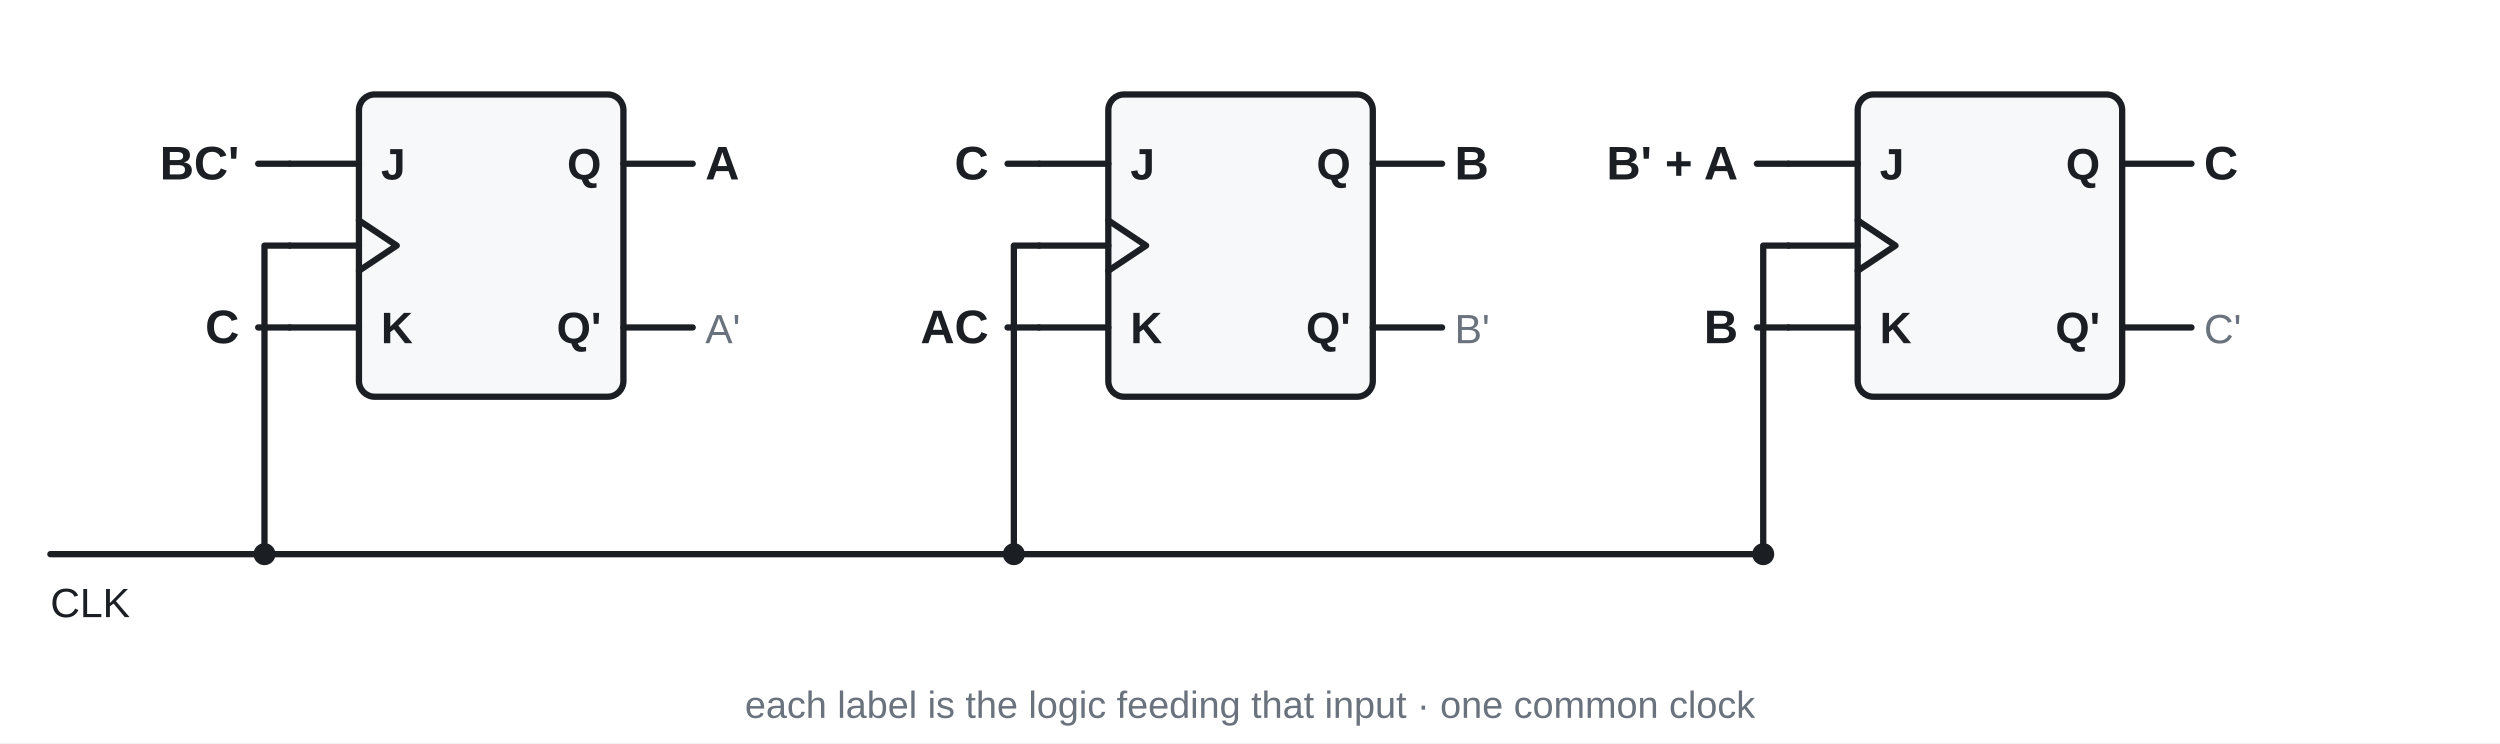
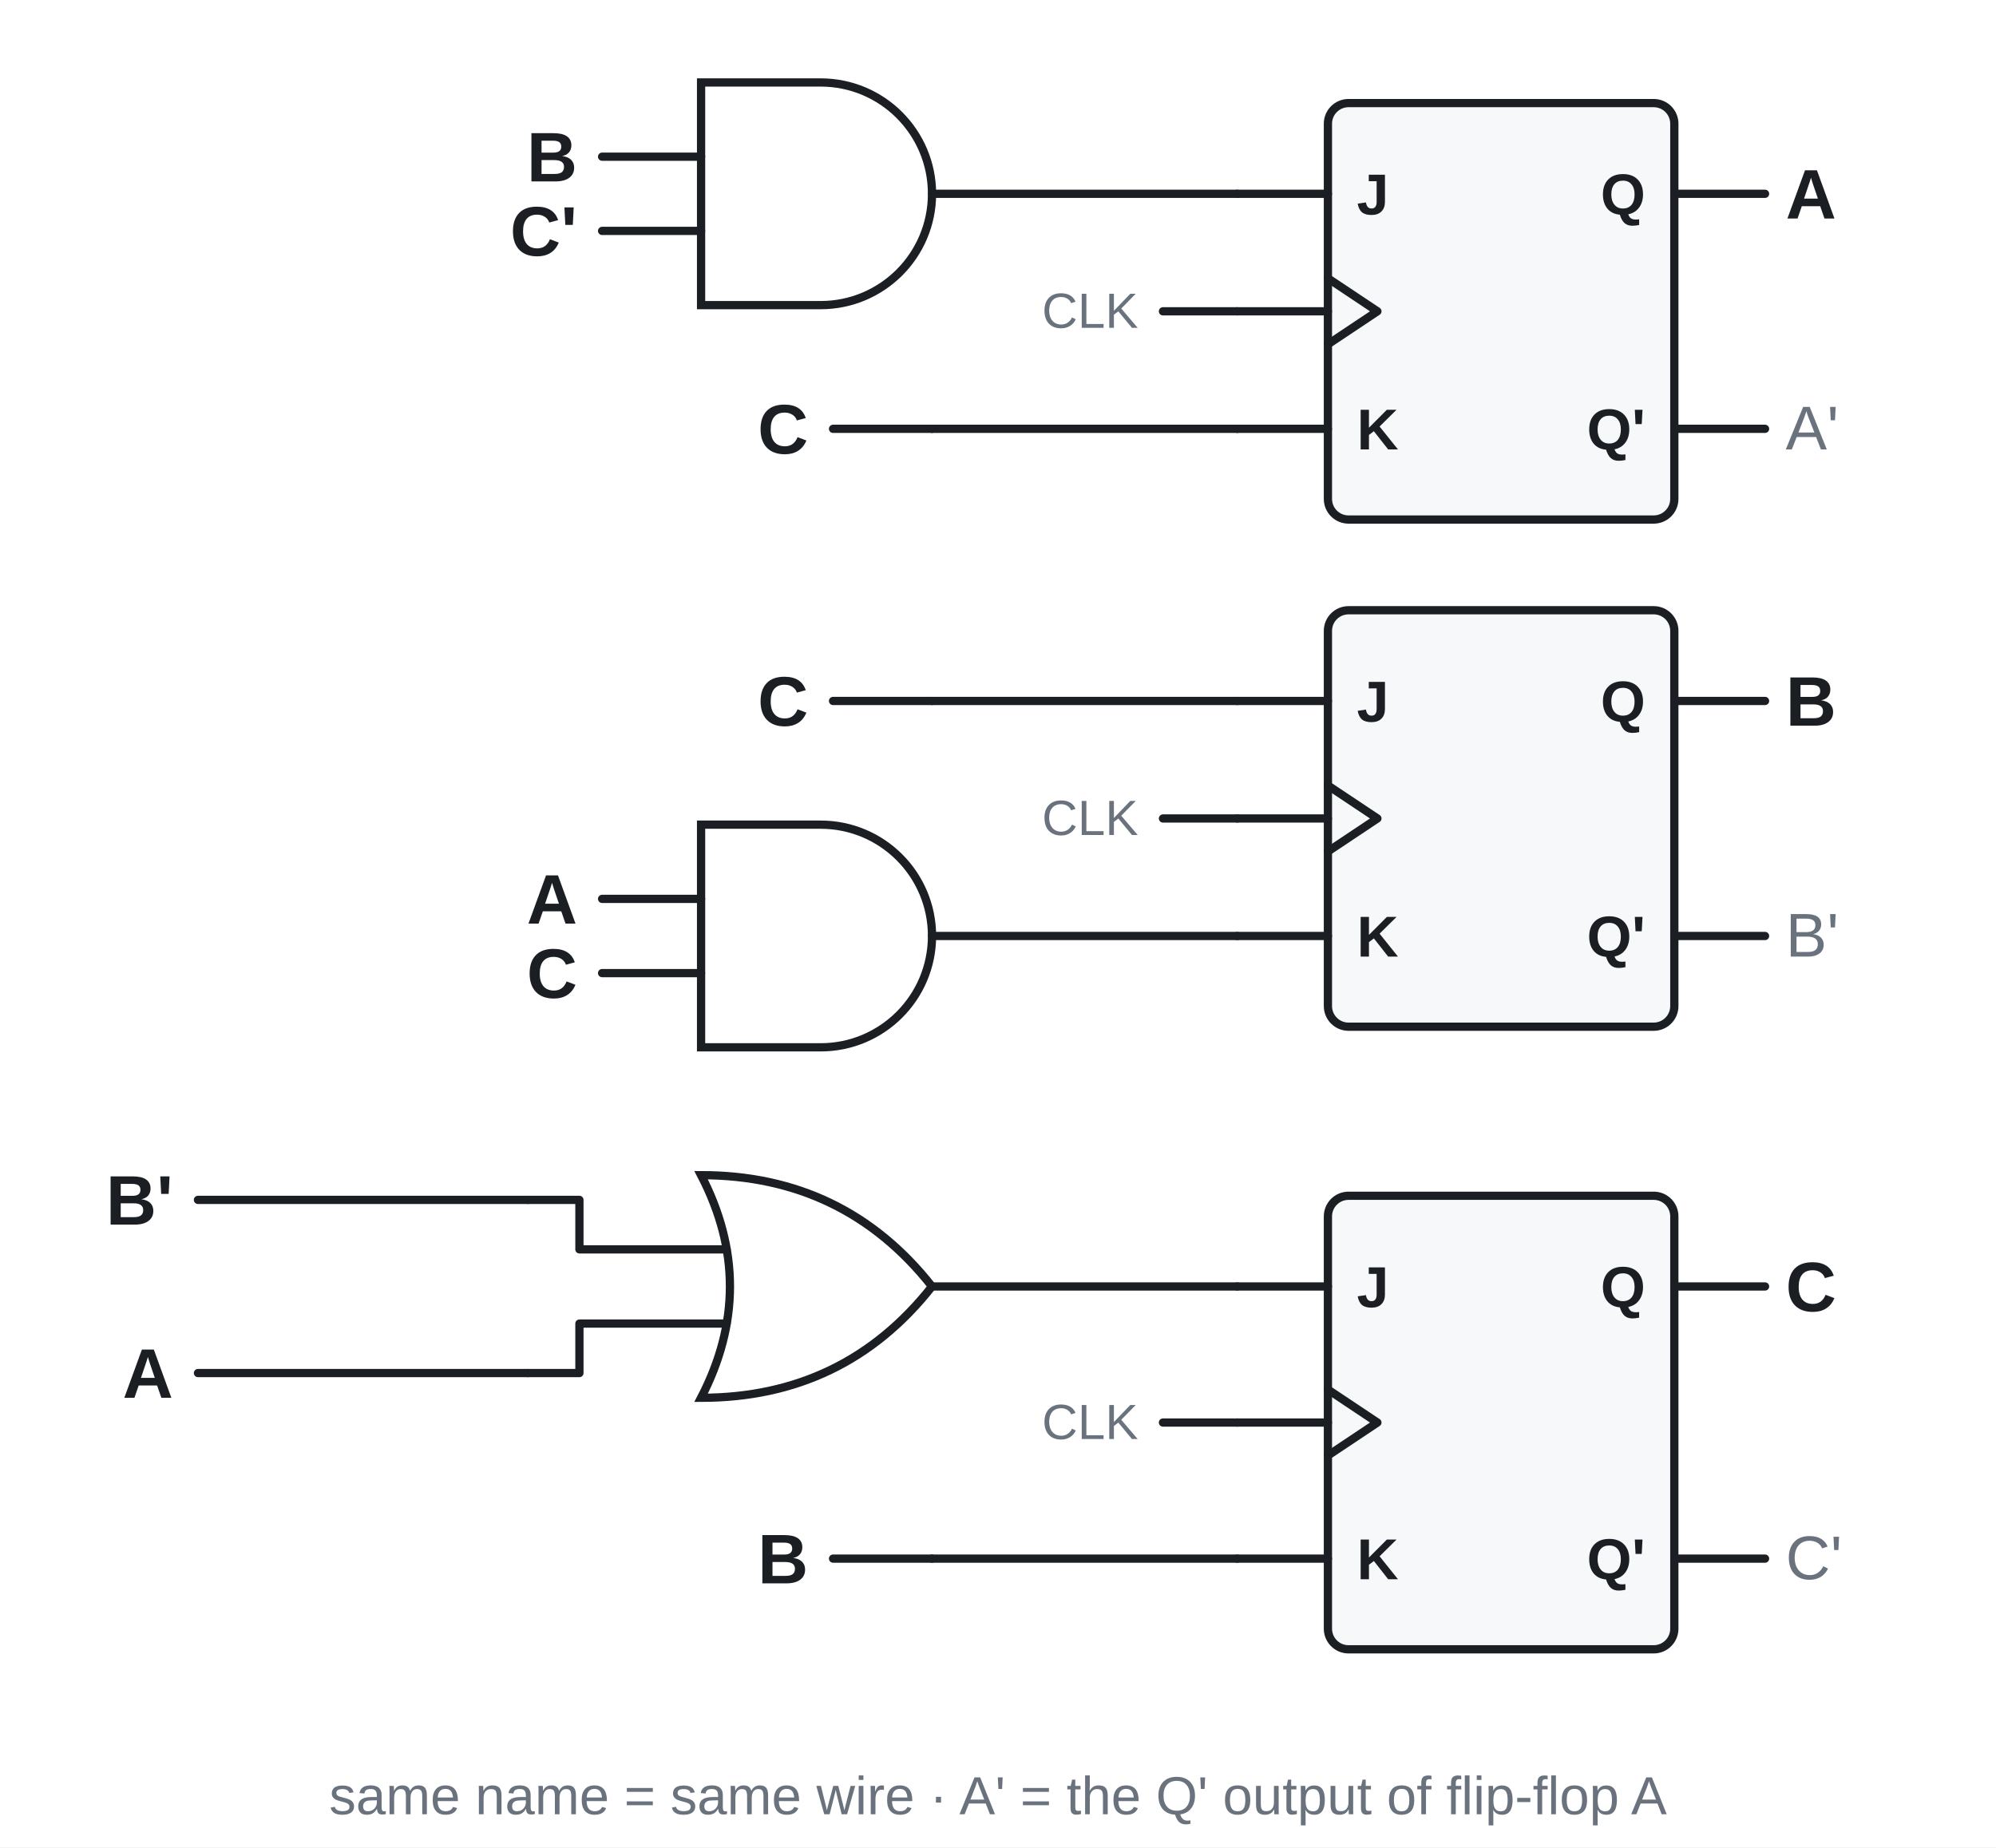
- <svg xmlns="http://www.w3.org/2000/svg" viewBox="0 0 794 236" width="794" height="236" font-family="Atkinson Hyperlegible, Verdana, Arial, sans-serif" role="img">
+ <svg xmlns="http://www.w3.org/2000/svg" viewBox="0 0 484 448.0" width="484" height="448.0" font-family="Atkinson Hyperlegible, Verdana, Arial, sans-serif" role="img">
  <rect width="100%" height="100%" fill="#ffffff" />
-   <rect x="114.0" y="30.0" width="84.0" height="96.0" rx="5" fill="#f6f8fa" stroke="#1b1f24" stroke-width="2" />
-   <polyline points="92.0,52.0 114.0,52.0" fill="none" stroke="#1b1f24" stroke-width="2" stroke-linejoin="round" stroke-linecap="round" />
-   <text x="121.0" y="57.0" font-size="14" text-anchor="start" fill="#1b1f24" font-weight="bold">J</text>
-   <polyline points="92.0,104.0 114.0,104.0" fill="none" stroke="#1b1f24" stroke-width="2" stroke-linejoin="round" stroke-linecap="round" />
-   <text x="121.0" y="109.0" font-size="14" text-anchor="start" fill="#1b1f24" font-weight="bold">K</text>
-   <polyline points="114.0,70.0 126.0,78.0 114.0,86.0" fill="none" stroke="#1b1f24" stroke-width="2" stroke-linejoin="round" stroke-linecap="round" />
-   <polyline points="92.0,78.0 114.0,78.0" fill="none" stroke="#1b1f24" stroke-width="2" stroke-linejoin="round" stroke-linecap="round" />
-   <polyline points="198.0,52.0 220.0,52.0" fill="none" stroke="#1b1f24" stroke-width="2" stroke-linejoin="round" stroke-linecap="round" />
-   <text x="191.0" y="57.0" font-size="14" text-anchor="end" fill="#1b1f24" font-weight="bold">Q</text>
-   <polyline points="198.0,104.0 220.0,104.0" fill="none" stroke="#1b1f24" stroke-width="2" stroke-linejoin="round" stroke-linecap="round" />
-   <text x="191.0" y="109.0" font-size="14" text-anchor="end" fill="#1b1f24" font-weight="bold">Q'</text>
-   <polyline points="82.0,52.0 92.0,52.0" fill="none" stroke="#1b1f24" stroke-width="2" stroke-linejoin="round" stroke-linecap="round" />
-   <text x="76.0" y="57.0" font-size="15" text-anchor="end" fill="#1b1f24" font-weight="bold">BC'</text>
-   <polyline points="82.0,104.0 92.0,104.0" fill="none" stroke="#1b1f24" stroke-width="2" stroke-linejoin="round" stroke-linecap="round" />
-   <text x="76.0" y="109.0" font-size="15" text-anchor="end" fill="#1b1f24" font-weight="bold">C</text>
-   <text x="224.0" y="57.0" font-size="15" text-anchor="start" fill="#1b1f24" font-weight="bold">A</text>
-   <text x="224.0" y="109.0" font-size="13" text-anchor="start" fill="#6a737d" font-weight="normal">A'</text>
-   <rect x="352.0" y="30.0" width="84.0" height="96.0" rx="5" fill="#f6f8fa" stroke="#1b1f24" stroke-width="2" />
-   <polyline points="330.0,52.0 352.0,52.0" fill="none" stroke="#1b1f24" stroke-width="2" stroke-linejoin="round" stroke-linecap="round" />
-   <text x="359.0" y="57.0" font-size="14" text-anchor="start" fill="#1b1f24" font-weight="bold">J</text>
-   <polyline points="330.0,104.0 352.0,104.0" fill="none" stroke="#1b1f24" stroke-width="2" stroke-linejoin="round" stroke-linecap="round" />
-   <text x="359.0" y="109.0" font-size="14" text-anchor="start" fill="#1b1f24" font-weight="bold">K</text>
-   <polyline points="352.0,70.0 364.0,78.0 352.0,86.0" fill="none" stroke="#1b1f24" stroke-width="2" stroke-linejoin="round" stroke-linecap="round" />
-   <polyline points="330.0,78.0 352.0,78.0" fill="none" stroke="#1b1f24" stroke-width="2" stroke-linejoin="round" stroke-linecap="round" />
-   <polyline points="436.0,52.0 458.0,52.0" fill="none" stroke="#1b1f24" stroke-width="2" stroke-linejoin="round" stroke-linecap="round" />
-   <text x="429.0" y="57.0" font-size="14" text-anchor="end" fill="#1b1f24" font-weight="bold">Q</text>
-   <polyline points="436.0,104.0 458.0,104.0" fill="none" stroke="#1b1f24" stroke-width="2" stroke-linejoin="round" stroke-linecap="round" />
-   <text x="429.0" y="109.0" font-size="14" text-anchor="end" fill="#1b1f24" font-weight="bold">Q'</text>
-   <polyline points="320.0,52.0 330.0,52.0" fill="none" stroke="#1b1f24" stroke-width="2" stroke-linejoin="round" stroke-linecap="round" />
-   <text x="314.0" y="57.0" font-size="15" text-anchor="end" fill="#1b1f24" font-weight="bold">C</text>
-   <polyline points="320.0,104.0 330.0,104.0" fill="none" stroke="#1b1f24" stroke-width="2" stroke-linejoin="round" stroke-linecap="round" />
-   <text x="314.0" y="109.0" font-size="15" text-anchor="end" fill="#1b1f24" font-weight="bold">AC</text>
-   <text x="462.0" y="57.0" font-size="15" text-anchor="start" fill="#1b1f24" font-weight="bold">B</text>
-   <text x="462.0" y="109.0" font-size="13" text-anchor="start" fill="#6a737d" font-weight="normal">B'</text>
-   <rect x="590.0" y="30.0" width="84.0" height="96.0" rx="5" fill="#f6f8fa" stroke="#1b1f24" stroke-width="2" />
-   <polyline points="568.0,52.0 590.0,52.0" fill="none" stroke="#1b1f24" stroke-width="2" stroke-linejoin="round" stroke-linecap="round" />
-   <text x="597.0" y="57.0" font-size="14" text-anchor="start" fill="#1b1f24" font-weight="bold">J</text>
-   <polyline points="568.0,104.0 590.0,104.0" fill="none" stroke="#1b1f24" stroke-width="2" stroke-linejoin="round" stroke-linecap="round" />
-   <text x="597.0" y="109.0" font-size="14" text-anchor="start" fill="#1b1f24" font-weight="bold">K</text>
-   <polyline points="590.0,70.0 602.0,78.0 590.0,86.0" fill="none" stroke="#1b1f24" stroke-width="2" stroke-linejoin="round" stroke-linecap="round" />
-   <polyline points="568.0,78.0 590.0,78.0" fill="none" stroke="#1b1f24" stroke-width="2" stroke-linejoin="round" stroke-linecap="round" />
-   <polyline points="674.0,52.0 696.0,52.0" fill="none" stroke="#1b1f24" stroke-width="2" stroke-linejoin="round" stroke-linecap="round" />
-   <text x="667.0" y="57.0" font-size="14" text-anchor="end" fill="#1b1f24" font-weight="bold">Q</text>
-   <polyline points="674.0,104.0 696.0,104.0" fill="none" stroke="#1b1f24" stroke-width="2" stroke-linejoin="round" stroke-linecap="round" />
-   <text x="667.0" y="109.0" font-size="14" text-anchor="end" fill="#1b1f24" font-weight="bold">Q'</text>
-   <polyline points="558.0,52.0 568.0,52.0" fill="none" stroke="#1b1f24" stroke-width="2" stroke-linejoin="round" stroke-linecap="round" />
-   <text x="552.0" y="57.0" font-size="15" text-anchor="end" fill="#1b1f24" font-weight="bold">B' + A</text>
-   <polyline points="558.0,104.0 568.0,104.0" fill="none" stroke="#1b1f24" stroke-width="2" stroke-linejoin="round" stroke-linecap="round" />
-   <text x="552.0" y="109.0" font-size="15" text-anchor="end" fill="#1b1f24" font-weight="bold">B</text>
-   <text x="700.0" y="57.0" font-size="15" text-anchor="start" fill="#1b1f24" font-weight="bold">C</text>
-   <text x="700.0" y="109.0" font-size="13" text-anchor="start" fill="#6a737d" font-weight="normal">C'</text>
-   <polyline points="16.0,176.0 560.0,176.0" fill="none" stroke="#1b1f24" stroke-width="2" stroke-linejoin="round" stroke-linecap="round" />
-   <text x="16.0" y="196.0" font-size="13" text-anchor="start" fill="#1b1f24" font-weight="normal">CLK</text>
-   <polyline points="84.0,176.0 84.0,78.0 92.0,78.0" fill="none" stroke="#1b1f24" stroke-width="2" stroke-linejoin="round" stroke-linecap="round" />
-   <circle cx="84.0" cy="176.0" r="3.5" fill="#1b1f24" />
-   <polyline points="322.0,176.0 322.0,78.0 330.0,78.0" fill="none" stroke="#1b1f24" stroke-width="2" stroke-linejoin="round" stroke-linecap="round" />
-   <circle cx="322.0" cy="176.0" r="3.5" fill="#1b1f24" />
-   <polyline points="560.0,176.0 560.0,78.0 568.0,78.0" fill="none" stroke="#1b1f24" stroke-width="2" stroke-linejoin="round" stroke-linecap="round" />
-   <circle cx="560.0" cy="176.0" r="3.5" fill="#1b1f24" />
-   <text x="397.0" y="228.0" font-size="12" text-anchor="middle" fill="#6a737d" font-weight="normal">each label is the logic feeding that input · one common clock</text>
+   <rect x="322.0" y="25.0" width="84.0" height="101.0" rx="5" fill="#f6f8fa" stroke="#1b1f24" stroke-width="2" />
+   <polyline points="300.0,47.0 322.0,47.0" fill="none" stroke="#1b1f24" stroke-width="2" stroke-linejoin="round" stroke-linecap="round" />
+   <text x="329.0" y="52.0" font-size="14" text-anchor="start" fill="#1b1f24" font-weight="bold">J</text>
+   <polyline points="300.0,104.0 322.0,104.0" fill="none" stroke="#1b1f24" stroke-width="2" stroke-linejoin="round" stroke-linecap="round" />
+   <text x="329.0" y="109.0" font-size="14" text-anchor="start" fill="#1b1f24" font-weight="bold">K</text>
+   <polyline points="322.0,67.5 334.0,75.5 322.0,83.5" fill="none" stroke="#1b1f24" stroke-width="2" stroke-linejoin="round" stroke-linecap="round" />
+   <polyline points="300.0,75.5 322.0,75.5" fill="none" stroke="#1b1f24" stroke-width="2" stroke-linejoin="round" stroke-linecap="round" />
+   <polyline points="406.0,47.0 428.0,47.0" fill="none" stroke="#1b1f24" stroke-width="2" stroke-linejoin="round" stroke-linecap="round" />
+   <text x="399.0" y="52.0" font-size="14" text-anchor="end" fill="#1b1f24" font-weight="bold">Q</text>
+   <polyline points="406.0,104.0 428.0,104.0" fill="none" stroke="#1b1f24" stroke-width="2" stroke-linejoin="round" stroke-linecap="round" />
+   <text x="399.0" y="109.0" font-size="14" text-anchor="end" fill="#1b1f24" font-weight="bold">Q'</text>
+   <path d="M170,20.0 H199.0 A27.0,27.0 0 0 1 199.0,74.0 H170 Z" fill="#fff" stroke="#1b1f24" stroke-width="2" />
+   <polyline points="146.0,38.0 170.0,38.0" fill="none" stroke="#1b1f24" stroke-width="2" stroke-linejoin="round" stroke-linecap="round" />
+   <text x="140.0" y="44.0" font-size="17" text-anchor="end" fill="#1b1f24" font-weight="bold">B</text>
+   <polyline points="146.0,56.0 170.0,56.0" fill="none" stroke="#1b1f24" stroke-width="2" stroke-linejoin="round" stroke-linecap="round" />
+   <text x="140.0" y="62.0" font-size="17" text-anchor="end" fill="#1b1f24" font-weight="bold">C'</text>
+   <polyline points="226.0,47.0 300.0,47.0" fill="none" stroke="#1b1f24" stroke-width="2" stroke-linejoin="round" stroke-linecap="round" />
+   <polyline points="202.0,104.0 226.0,104.0" fill="none" stroke="#1b1f24" stroke-width="2" stroke-linejoin="round" stroke-linecap="round" />
+   <text x="196.0" y="110.0" font-size="17" text-anchor="end" fill="#1b1f24" font-weight="bold">C</text>
+   <polyline points="226.0,104.0 300.0,104.0" fill="none" stroke="#1b1f24" stroke-width="2" stroke-linejoin="round" stroke-linecap="round" />
+   <polyline points="282.0,75.5 300.0,75.5" fill="none" stroke="#1b1f24" stroke-width="2" stroke-linejoin="round" stroke-linecap="round" />
+   <text x="276.0" y="79.5" font-size="12" text-anchor="end" fill="#6a737d" font-weight="normal">CLK</text>
+   <text x="433.0" y="53.0" font-size="17" text-anchor="start" fill="#1b1f24" font-weight="bold">A</text>
+   <text x="433.0" y="109.0" font-size="15" text-anchor="start" fill="#6a737d" font-weight="normal">A'</text>
+   <rect x="322.0" y="148.0" width="84.0" height="101.0" rx="5" fill="#f6f8fa" stroke="#1b1f24" stroke-width="2" />
+   <polyline points="300.0,170.0 322.0,170.0" fill="none" stroke="#1b1f24" stroke-width="2" stroke-linejoin="round" stroke-linecap="round" />
+   <text x="329.0" y="175.0" font-size="14" text-anchor="start" fill="#1b1f24" font-weight="bold">J</text>
+   <polyline points="300.0,227.0 322.0,227.0" fill="none" stroke="#1b1f24" stroke-width="2" stroke-linejoin="round" stroke-linecap="round" />
+   <text x="329.0" y="232.0" font-size="14" text-anchor="start" fill="#1b1f24" font-weight="bold">K</text>
+   <polyline points="322.0,190.5 334.0,198.5 322.0,206.5" fill="none" stroke="#1b1f24" stroke-width="2" stroke-linejoin="round" stroke-linecap="round" />
+   <polyline points="300.0,198.5 322.0,198.5" fill="none" stroke="#1b1f24" stroke-width="2" stroke-linejoin="round" stroke-linecap="round" />
+   <polyline points="406.0,170.0 428.0,170.0" fill="none" stroke="#1b1f24" stroke-width="2" stroke-linejoin="round" stroke-linecap="round" />
+   <text x="399.0" y="175.0" font-size="14" text-anchor="end" fill="#1b1f24" font-weight="bold">Q</text>
+   <polyline points="406.0,227.0 428.0,227.0" fill="none" stroke="#1b1f24" stroke-width="2" stroke-linejoin="round" stroke-linecap="round" />
+   <text x="399.0" y="232.0" font-size="14" text-anchor="end" fill="#1b1f24" font-weight="bold">Q'</text>
+   <polyline points="202.0,170.0 226.0,170.0" fill="none" stroke="#1b1f24" stroke-width="2" stroke-linejoin="round" stroke-linecap="round" />
+   <text x="196.0" y="176.0" font-size="17" text-anchor="end" fill="#1b1f24" font-weight="bold">C</text>
+   <polyline points="226.0,170.0 300.0,170.0" fill="none" stroke="#1b1f24" stroke-width="2" stroke-linejoin="round" stroke-linecap="round" />
+   <path d="M170,200.0 H199.0 A27.0,27.0 0 0 1 199.0,254.0 H170 Z" fill="#fff" stroke="#1b1f24" stroke-width="2" />
+   <polyline points="146.0,218.0 170.0,218.0" fill="none" stroke="#1b1f24" stroke-width="2" stroke-linejoin="round" stroke-linecap="round" />
+   <text x="140.0" y="224.0" font-size="17" text-anchor="end" fill="#1b1f24" font-weight="bold">A</text>
+   <polyline points="146.0,236.0 170.0,236.0" fill="none" stroke="#1b1f24" stroke-width="2" stroke-linejoin="round" stroke-linecap="round" />
+   <text x="140.0" y="242.0" font-size="17" text-anchor="end" fill="#1b1f24" font-weight="bold">C</text>
+   <polyline points="226.0,227.0 300.0,227.0" fill="none" stroke="#1b1f24" stroke-width="2" stroke-linejoin="round" stroke-linecap="round" />
+   <polyline points="282.0,198.5 300.0,198.5" fill="none" stroke="#1b1f24" stroke-width="2" stroke-linejoin="round" stroke-linecap="round" />
+   <text x="276.0" y="202.5" font-size="12" text-anchor="end" fill="#6a737d" font-weight="normal">CLK</text>
+   <text x="433.0" y="176.0" font-size="17" text-anchor="start" fill="#1b1f24" font-weight="bold">B</text>
+   <text x="433.0" y="232.0" font-size="15" text-anchor="start" fill="#6a737d" font-weight="normal">B'</text>
+   <rect x="322.0" y="290.0" width="84.0" height="110.0" rx="5" fill="#f6f8fa" stroke="#1b1f24" stroke-width="2" />
+   <polyline points="300.0,312.0 322.0,312.0" fill="none" stroke="#1b1f24" stroke-width="2" stroke-linejoin="round" stroke-linecap="round" />
+   <text x="329.0" y="317.0" font-size="14" text-anchor="start" fill="#1b1f24" font-weight="bold">J</text>
+   <polyline points="300.0,378.0 322.0,378.0" fill="none" stroke="#1b1f24" stroke-width="2" stroke-linejoin="round" stroke-linecap="round" />
+   <text x="329.0" y="383.0" font-size="14" text-anchor="start" fill="#1b1f24" font-weight="bold">K</text>
+   <polyline points="322.0,337.0 334.0,345.0 322.0,353.0" fill="none" stroke="#1b1f24" stroke-width="2" stroke-linejoin="round" stroke-linecap="round" />
+   <polyline points="300.0,345.0 322.0,345.0" fill="none" stroke="#1b1f24" stroke-width="2" stroke-linejoin="round" stroke-linecap="round" />
+   <polyline points="406.0,312.0 428.0,312.0" fill="none" stroke="#1b1f24" stroke-width="2" stroke-linejoin="round" stroke-linecap="round" />
+   <text x="399.0" y="317.0" font-size="14" text-anchor="end" fill="#1b1f24" font-weight="bold">Q</text>
+   <polyline points="406.0,378.0 428.0,378.0" fill="none" stroke="#1b1f24" stroke-width="2" stroke-linejoin="round" stroke-linecap="round" />
+   <text x="399.0" y="383.0" font-size="14" text-anchor="end" fill="#1b1f24" font-weight="bold">Q'</text>
+   <path d="M170,285.0 Q204.72,285.0 226,312.0 Q204.72,339.0 170,339.0 Q184.0,312.0 170,285.0 Z" fill="#fff" stroke="#1b1f24" stroke-width="2" />
+   <polyline points="48.0,291.0 128.0,291.0" fill="none" stroke="#1b1f24" stroke-width="2" stroke-linejoin="round" stroke-linecap="round" />
+   <text x="42.0" y="297.0" font-size="17" text-anchor="end" fill="#1b1f24" font-weight="bold">B'</text>
+   <polyline points="128.0,291.0 140.5,291.0 140.5,303.0 176.2,303.0" fill="none" stroke="#1b1f24" stroke-width="2" stroke-linejoin="round" stroke-linecap="round" />
+   <polyline points="48.0,333.0 128.0,333.0" fill="none" stroke="#1b1f24" stroke-width="2" stroke-linejoin="round" stroke-linecap="round" />
+   <text x="42.0" y="339.0" font-size="17" text-anchor="end" fill="#1b1f24" font-weight="bold">A</text>
+   <polyline points="128.0,333.0 140.5,333.0 140.5,321.0 176.2,321.0" fill="none" stroke="#1b1f24" stroke-width="2" stroke-linejoin="round" stroke-linecap="round" />
+   <polyline points="226.0,312.0 300.0,312.0" fill="none" stroke="#1b1f24" stroke-width="2" stroke-linejoin="round" stroke-linecap="round" />
+   <polyline points="202.0,378.0 226.0,378.0" fill="none" stroke="#1b1f24" stroke-width="2" stroke-linejoin="round" stroke-linecap="round" />
+   <text x="196.0" y="384.0" font-size="17" text-anchor="end" fill="#1b1f24" font-weight="bold">B</text>
+   <polyline points="226.0,378.0 300.0,378.0" fill="none" stroke="#1b1f24" stroke-width="2" stroke-linejoin="round" stroke-linecap="round" />
+   <polyline points="282.0,345.0 300.0,345.0" fill="none" stroke="#1b1f24" stroke-width="2" stroke-linejoin="round" stroke-linecap="round" />
+   <text x="276.0" y="349.0" font-size="12" text-anchor="end" fill="#6a737d" font-weight="normal">CLK</text>
+   <text x="433.0" y="318.0" font-size="17" text-anchor="start" fill="#1b1f24" font-weight="bold">C</text>
+   <text x="433.0" y="383.0" font-size="15" text-anchor="start" fill="#6a737d" font-weight="normal">C'</text>
+   <text x="242.0" y="440.0" font-size="13" text-anchor="middle" fill="#6a737d" font-weight="normal">same name = same wire · A' = the Q' output of flip-flop A</text>
</svg>
